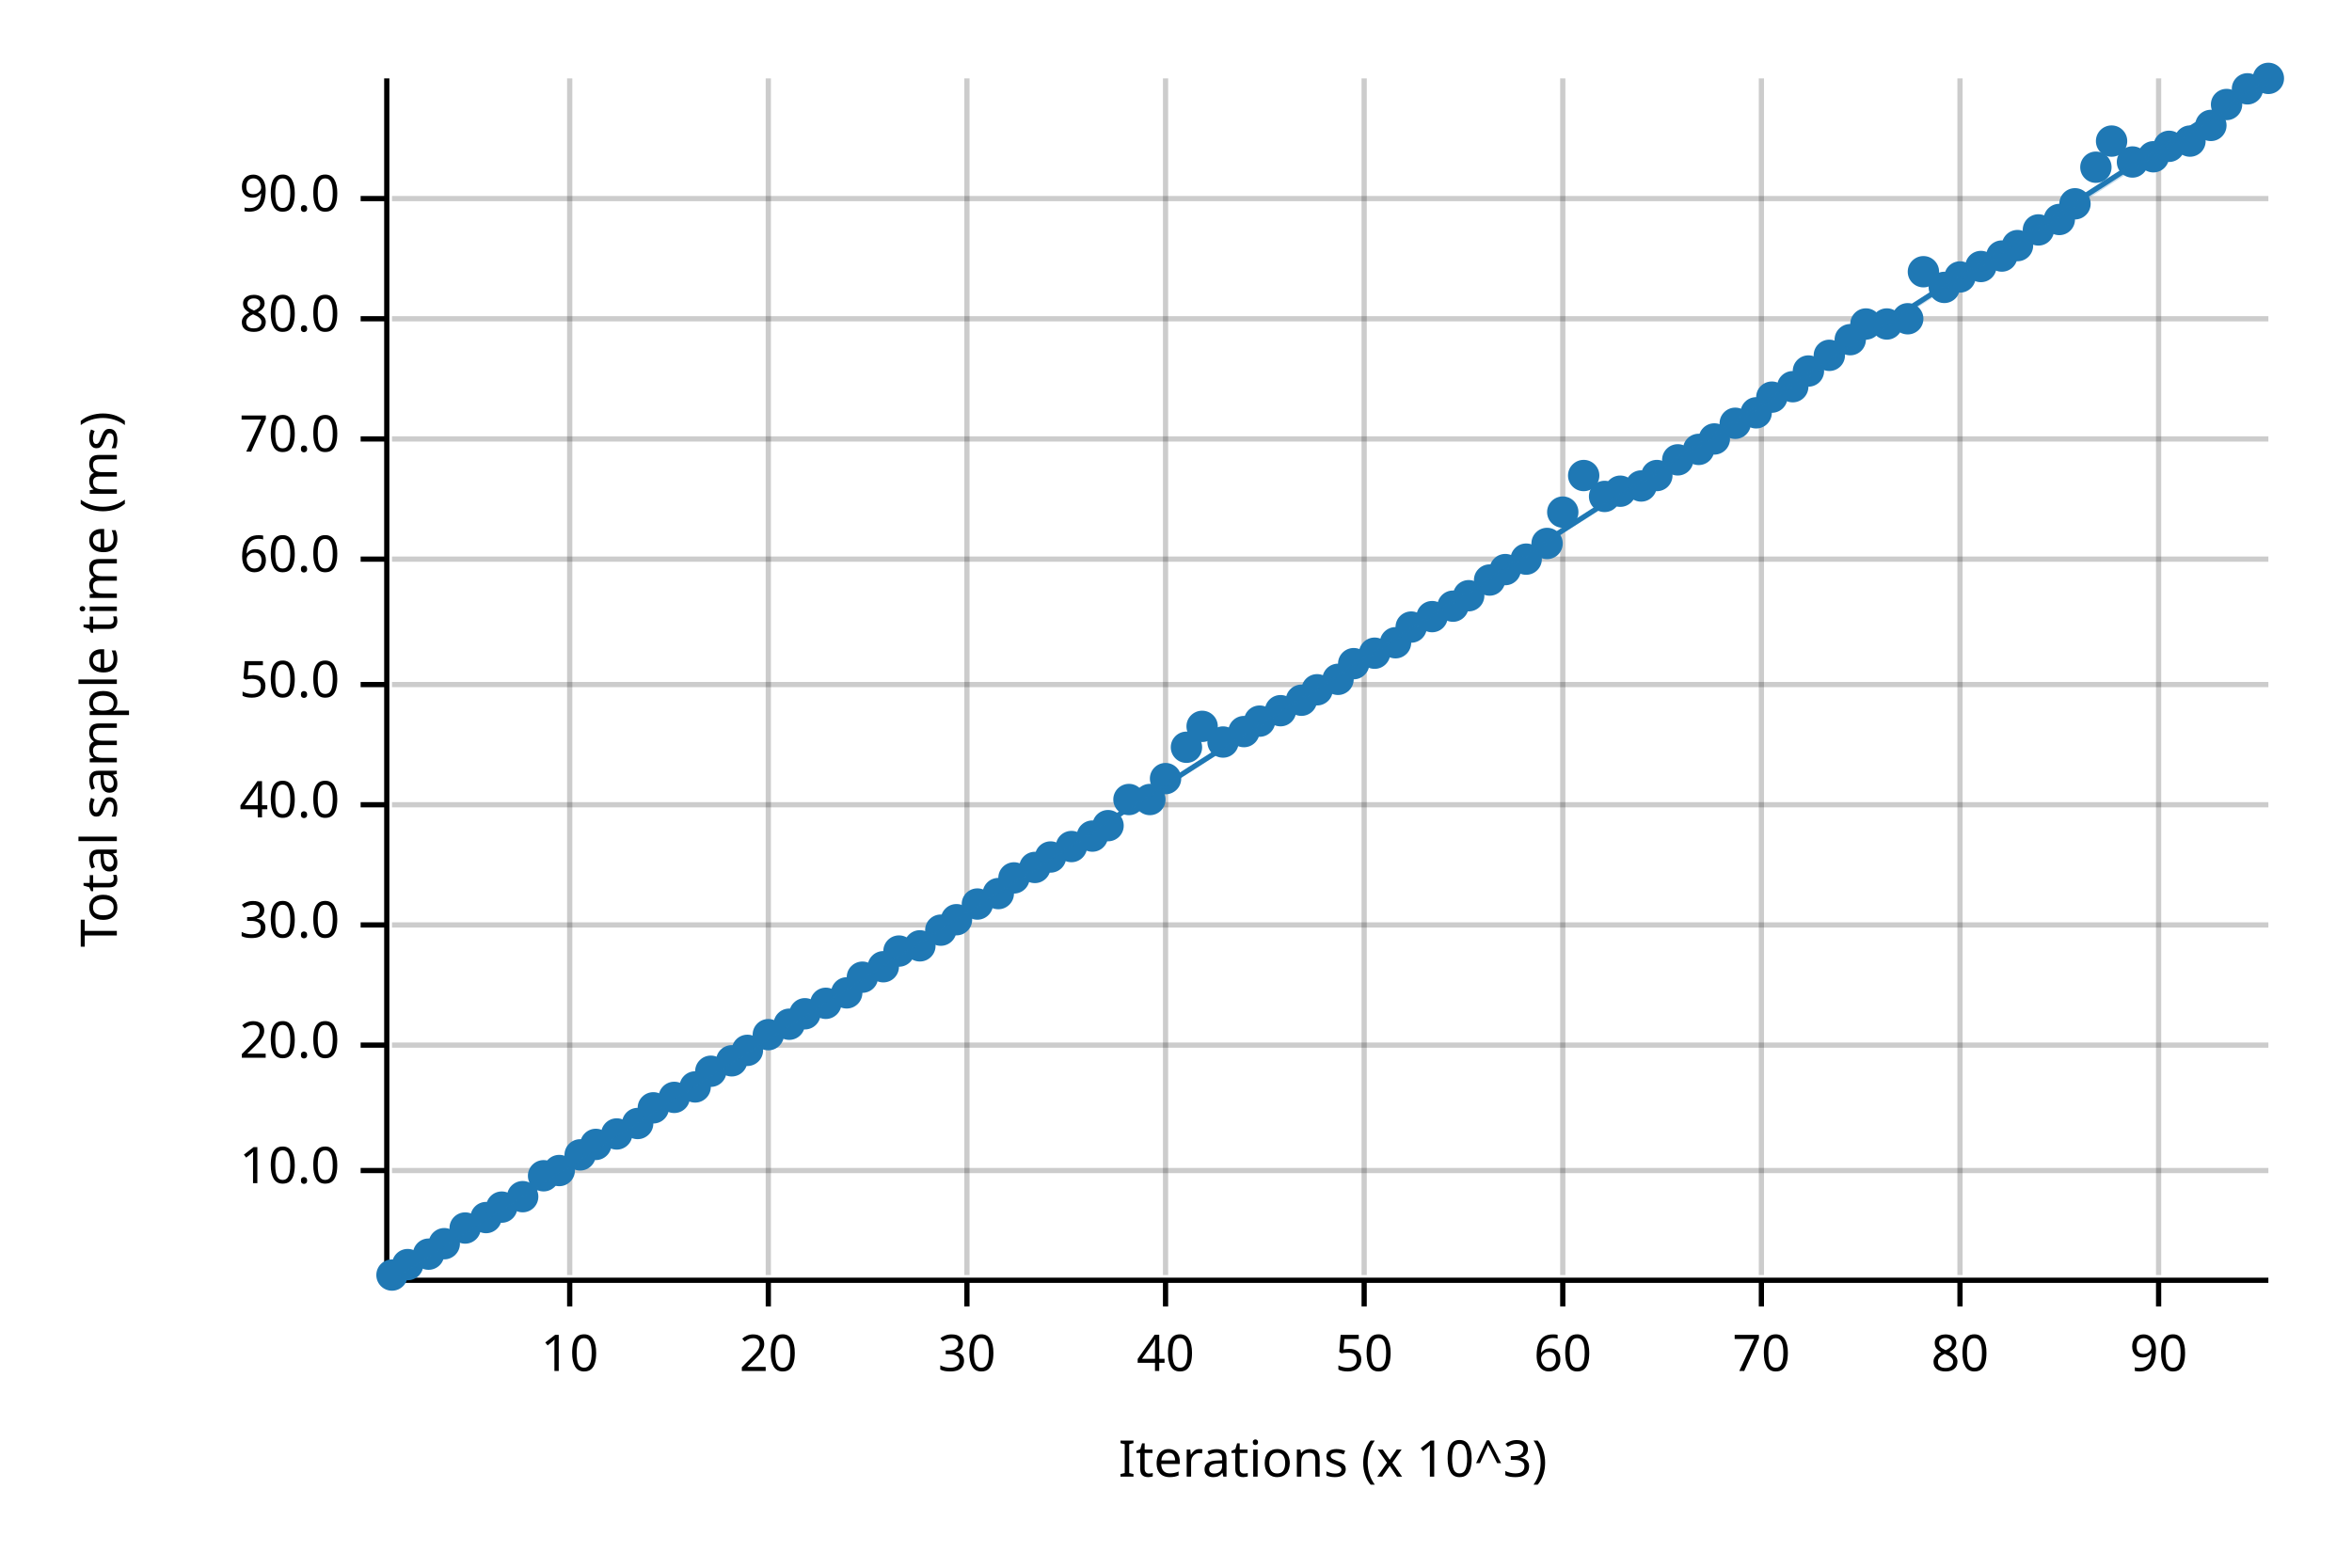
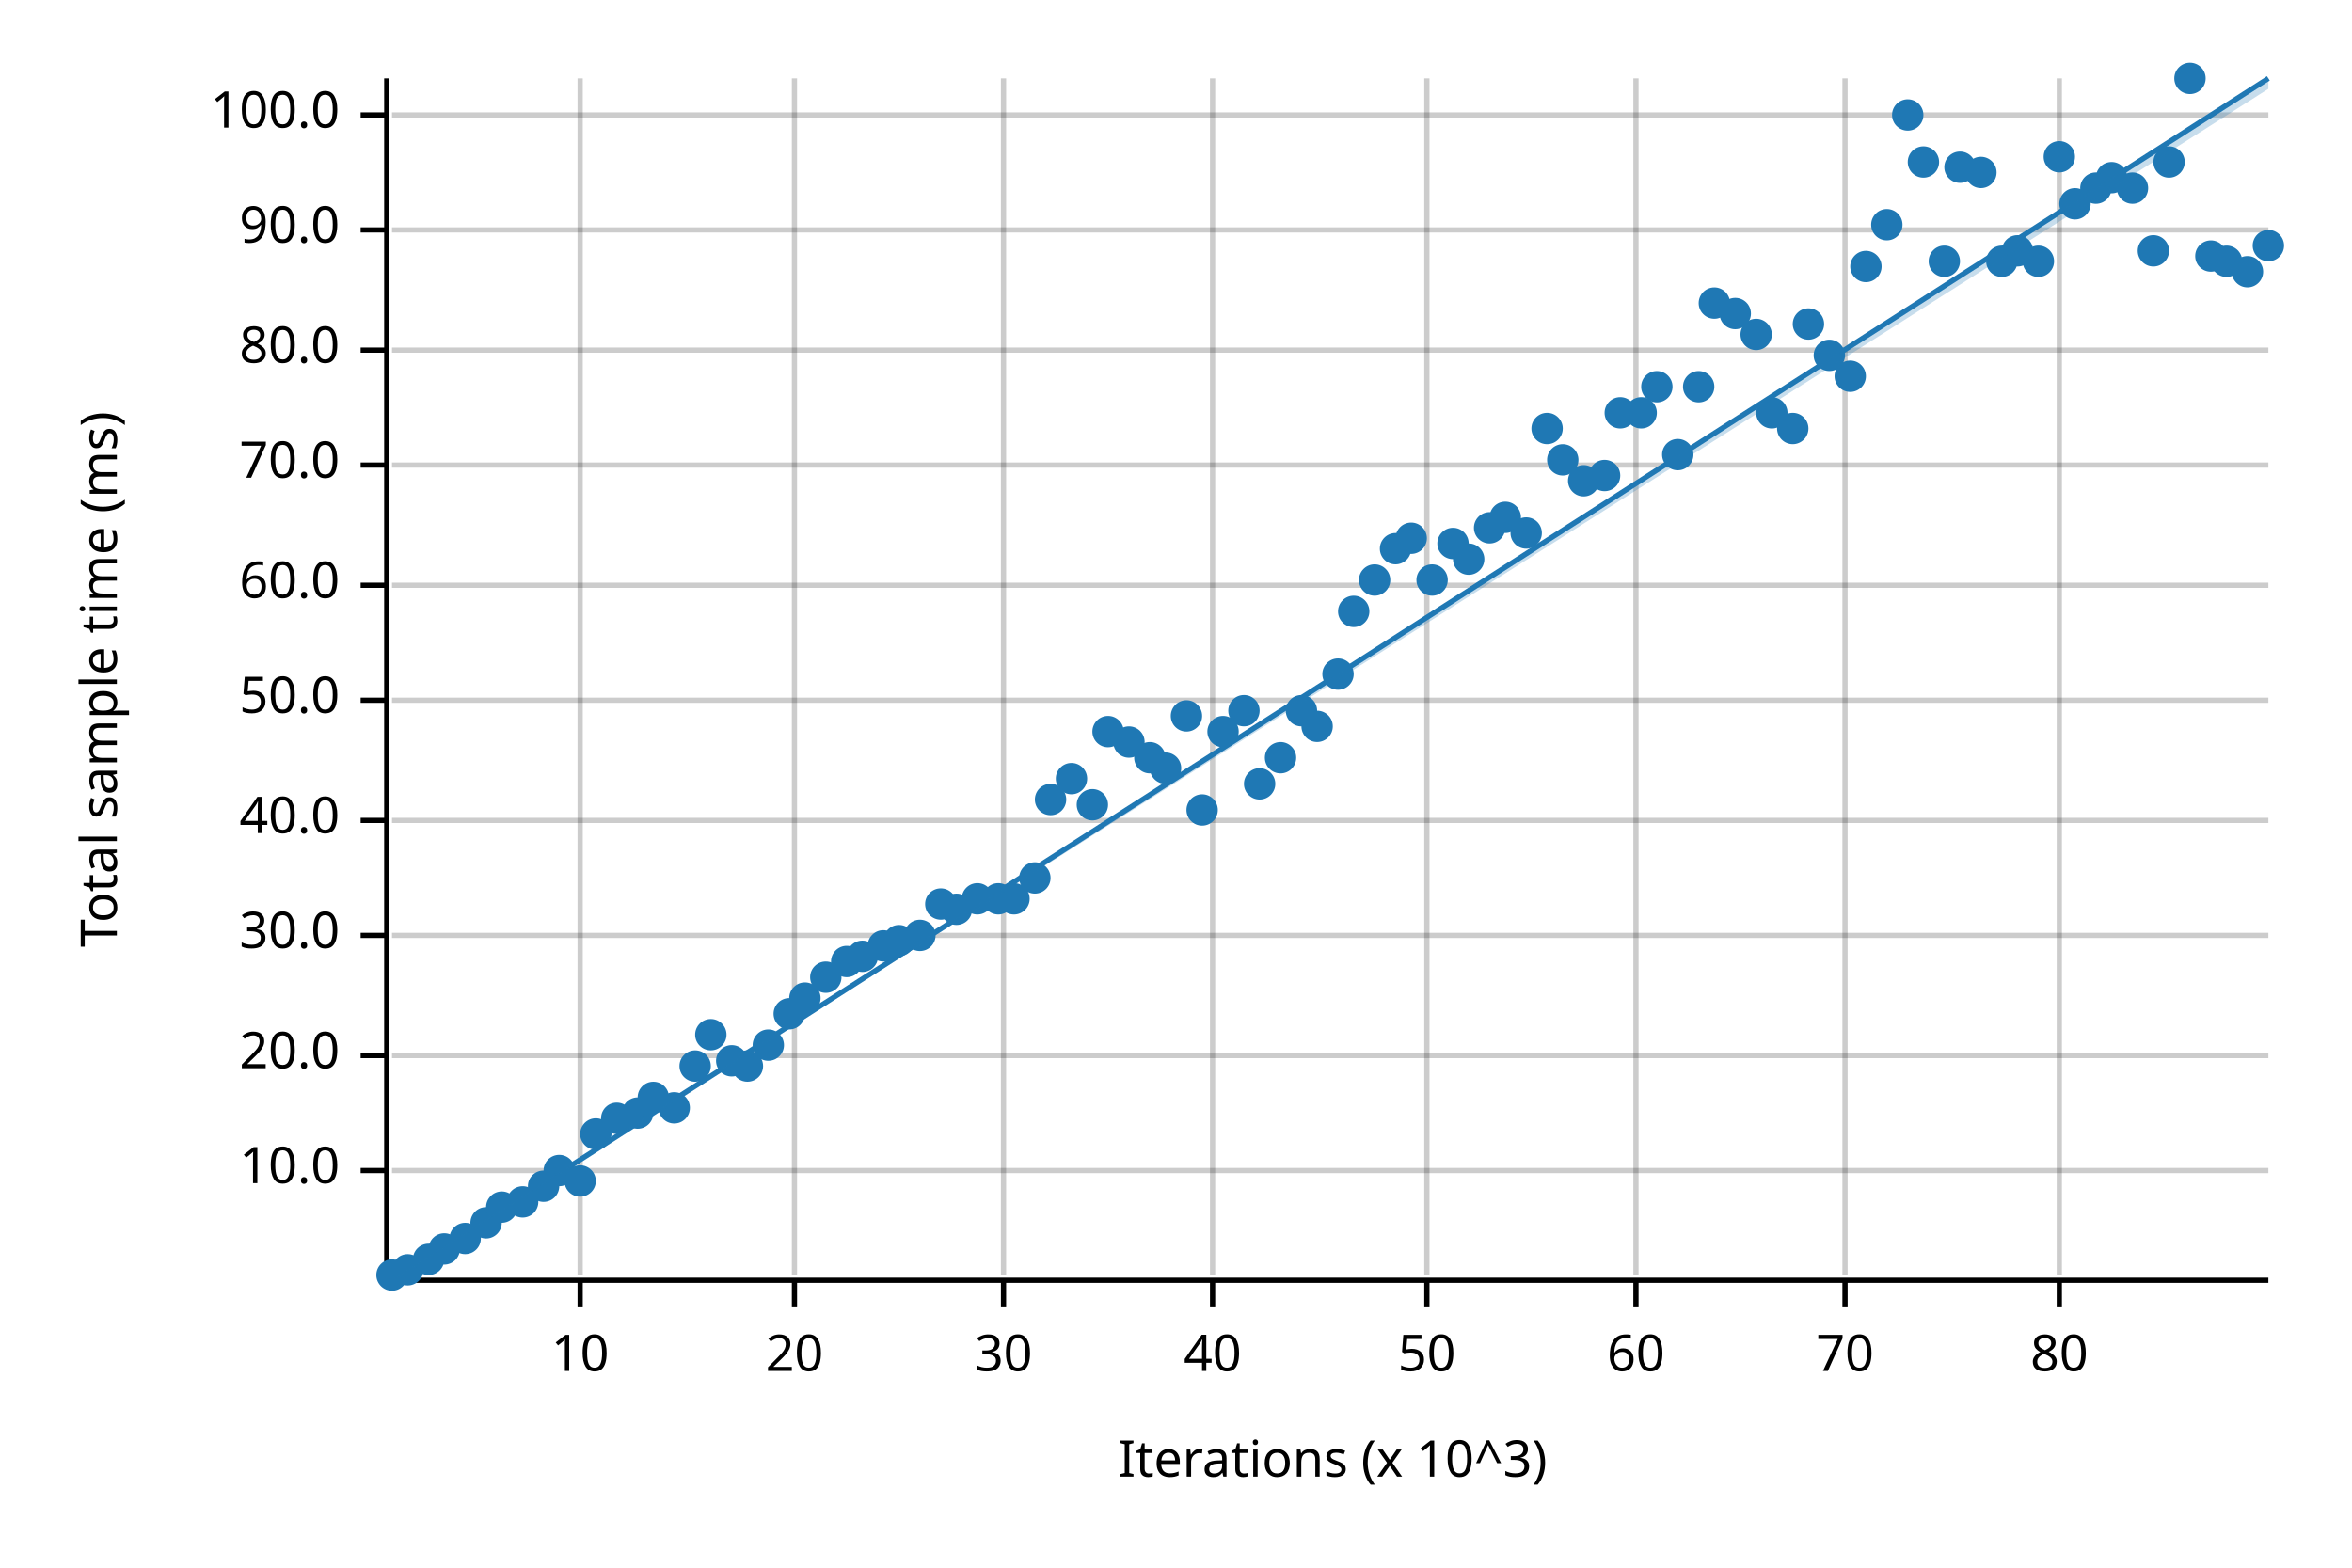
<svg xmlns="http://www.w3.org/2000/svg" width="450" height="300" viewBox="0 0 450 300">
  <text x="15" y="130" dy="0.76em" text-anchor="middle" font-family="sans-serif" font-size="9.677" opacity="1" fill="#000000" transform="rotate(270, 15, 130)">
Total sample time (ms)
</text>
  <text x="255" y="285" dy="-0.5ex" text-anchor="middle" font-family="sans-serif" font-size="9.677" opacity="1" fill="#000000">
Iterations (x 10^3)
</text>
-   <line opacity="0.2" stroke="#000000" stroke-width="1" x1="109" y1="244" x2="109" y2="15" />
-   <line opacity="0.2" stroke="#000000" stroke-width="1" x1="147" y1="244" x2="147" y2="15" />
-   <line opacity="0.2" stroke="#000000" stroke-width="1" x1="185" y1="244" x2="185" y2="15" />
-   <line opacity="0.2" stroke="#000000" stroke-width="1" x1="223" y1="244" x2="223" y2="15" />
-   <line opacity="0.2" stroke="#000000" stroke-width="1" x1="261" y1="244" x2="261" y2="15" />
-   <line opacity="0.2" stroke="#000000" stroke-width="1" x1="299" y1="244" x2="299" y2="15" />
-   <line opacity="0.2" stroke="#000000" stroke-width="1" x1="337" y1="244" x2="337" y2="15" />
-   <line opacity="0.2" stroke="#000000" stroke-width="1" x1="375" y1="244" x2="375" y2="15" />
-   <line opacity="0.2" stroke="#000000" stroke-width="1" x1="413" y1="244" x2="413" y2="15" />
+   <line opacity="0.2" stroke="#000000" stroke-width="1" x1="111" y1="244" x2="111" y2="15" />
+   <line opacity="0.2" stroke="#000000" stroke-width="1" x1="152" y1="244" x2="152" y2="15" />
+   <line opacity="0.2" stroke="#000000" stroke-width="1" x1="192" y1="244" x2="192" y2="15" />
+   <line opacity="0.2" stroke="#000000" stroke-width="1" x1="232" y1="244" x2="232" y2="15" />
+   <line opacity="0.2" stroke="#000000" stroke-width="1" x1="273" y1="244" x2="273" y2="15" />
+   <line opacity="0.2" stroke="#000000" stroke-width="1" x1="313" y1="244" x2="313" y2="15" />
+   <line opacity="0.2" stroke="#000000" stroke-width="1" x1="353" y1="244" x2="353" y2="15" />
+   <line opacity="0.2" stroke="#000000" stroke-width="1" x1="394" y1="244" x2="394" y2="15" />
  <line opacity="0.2" stroke="#000000" stroke-width="1" x1="75" y1="224" x2="434" y2="224" />
-   <line opacity="0.2" stroke="#000000" stroke-width="1" x1="75" y1="200" x2="434" y2="200" />
-   <line opacity="0.2" stroke="#000000" stroke-width="1" x1="75" y1="177" x2="434" y2="177" />
-   <line opacity="0.2" stroke="#000000" stroke-width="1" x1="75" y1="154" x2="434" y2="154" />
-   <line opacity="0.2" stroke="#000000" stroke-width="1" x1="75" y1="131" x2="434" y2="131" />
-   <line opacity="0.2" stroke="#000000" stroke-width="1" x1="75" y1="107" x2="434" y2="107" />
-   <line opacity="0.2" stroke="#000000" stroke-width="1" x1="75" y1="84" x2="434" y2="84" />
-   <line opacity="0.2" stroke="#000000" stroke-width="1" x1="75" y1="61" x2="434" y2="61" />
-   <line opacity="0.2" stroke="#000000" stroke-width="1" x1="75" y1="38" x2="434" y2="38" />
+   <line opacity="0.2" stroke="#000000" stroke-width="1" x1="75" y1="202" x2="434" y2="202" />
+   <line opacity="0.2" stroke="#000000" stroke-width="1" x1="75" y1="179" x2="434" y2="179" />
+   <line opacity="0.2" stroke="#000000" stroke-width="1" x1="75" y1="157" x2="434" y2="157" />
+   <line opacity="0.2" stroke="#000000" stroke-width="1" x1="75" y1="134" x2="434" y2="134" />
+   <line opacity="0.2" stroke="#000000" stroke-width="1" x1="75" y1="112" x2="434" y2="112" />
+   <line opacity="0.2" stroke="#000000" stroke-width="1" x1="75" y1="89" x2="434" y2="89" />
+   <line opacity="0.2" stroke="#000000" stroke-width="1" x1="75" y1="67" x2="434" y2="67" />
+   <line opacity="0.2" stroke="#000000" stroke-width="1" x1="75" y1="44" x2="434" y2="44" />
+   <line opacity="0.2" stroke="#000000" stroke-width="1" x1="75" y1="22" x2="434" y2="22" />
  <polyline fill="none" opacity="1" stroke="#000000" stroke-width="1" points="74,15 74,244 " />
  <text x="65" y="224" dy="0.5ex" text-anchor="end" font-family="sans-serif" font-size="9.677" opacity="1" fill="#000000">
10.0
</text>
  <polyline fill="none" opacity="1" stroke="#000000" stroke-width="1" points="69,224 74,224 " />
-   <text x="65" y="200" dy="0.5ex" text-anchor="end" font-family="sans-serif" font-size="9.677" opacity="1" fill="#000000">
+   <text x="65" y="202" dy="0.5ex" text-anchor="end" font-family="sans-serif" font-size="9.677" opacity="1" fill="#000000">
20.0
</text>
-   <polyline fill="none" opacity="1" stroke="#000000" stroke-width="1" points="69,200 74,200 " />
-   <text x="65" y="177" dy="0.5ex" text-anchor="end" font-family="sans-serif" font-size="9.677" opacity="1" fill="#000000">
+   <polyline fill="none" opacity="1" stroke="#000000" stroke-width="1" points="69,202 74,202 " />
+   <text x="65" y="179" dy="0.5ex" text-anchor="end" font-family="sans-serif" font-size="9.677" opacity="1" fill="#000000">
30.0
</text>
-   <polyline fill="none" opacity="1" stroke="#000000" stroke-width="1" points="69,177 74,177 " />
-   <text x="65" y="154" dy="0.5ex" text-anchor="end" font-family="sans-serif" font-size="9.677" opacity="1" fill="#000000">
+   <polyline fill="none" opacity="1" stroke="#000000" stroke-width="1" points="69,179 74,179 " />
+   <text x="65" y="157" dy="0.5ex" text-anchor="end" font-family="sans-serif" font-size="9.677" opacity="1" fill="#000000">
40.0
</text>
-   <polyline fill="none" opacity="1" stroke="#000000" stroke-width="1" points="69,154 74,154 " />
-   <text x="65" y="131" dy="0.5ex" text-anchor="end" font-family="sans-serif" font-size="9.677" opacity="1" fill="#000000">
+   <polyline fill="none" opacity="1" stroke="#000000" stroke-width="1" points="69,157 74,157 " />
+   <text x="65" y="134" dy="0.5ex" text-anchor="end" font-family="sans-serif" font-size="9.677" opacity="1" fill="#000000">
50.0
</text>
-   <polyline fill="none" opacity="1" stroke="#000000" stroke-width="1" points="69,131 74,131 " />
-   <text x="65" y="107" dy="0.5ex" text-anchor="end" font-family="sans-serif" font-size="9.677" opacity="1" fill="#000000">
+   <polyline fill="none" opacity="1" stroke="#000000" stroke-width="1" points="69,134 74,134 " />
+   <text x="65" y="112" dy="0.5ex" text-anchor="end" font-family="sans-serif" font-size="9.677" opacity="1" fill="#000000">
60.0
</text>
-   <polyline fill="none" opacity="1" stroke="#000000" stroke-width="1" points="69,107 74,107 " />
-   <text x="65" y="84" dy="0.5ex" text-anchor="end" font-family="sans-serif" font-size="9.677" opacity="1" fill="#000000">
+   <polyline fill="none" opacity="1" stroke="#000000" stroke-width="1" points="69,112 74,112 " />
+   <text x="65" y="89" dy="0.5ex" text-anchor="end" font-family="sans-serif" font-size="9.677" opacity="1" fill="#000000">
70.0
</text>
-   <polyline fill="none" opacity="1" stroke="#000000" stroke-width="1" points="69,84 74,84 " />
-   <text x="65" y="61" dy="0.5ex" text-anchor="end" font-family="sans-serif" font-size="9.677" opacity="1" fill="#000000">
+   <polyline fill="none" opacity="1" stroke="#000000" stroke-width="1" points="69,89 74,89 " />
+   <text x="65" y="67" dy="0.5ex" text-anchor="end" font-family="sans-serif" font-size="9.677" opacity="1" fill="#000000">
80.0
</text>
-   <polyline fill="none" opacity="1" stroke="#000000" stroke-width="1" points="69,61 74,61 " />
-   <text x="65" y="38" dy="0.5ex" text-anchor="end" font-family="sans-serif" font-size="9.677" opacity="1" fill="#000000">
+   <polyline fill="none" opacity="1" stroke="#000000" stroke-width="1" points="69,67 74,67 " />
+   <text x="65" y="44" dy="0.5ex" text-anchor="end" font-family="sans-serif" font-size="9.677" opacity="1" fill="#000000">
90.0
</text>
-   <polyline fill="none" opacity="1" stroke="#000000" stroke-width="1" points="69,38 74,38 " />
+   <polyline fill="none" opacity="1" stroke="#000000" stroke-width="1" points="69,44 74,44 " />
+   <text x="65" y="22" dy="0.5ex" text-anchor="end" font-family="sans-serif" font-size="9.677" opacity="1" fill="#000000">
+ 100.0
+ </text>
+   <polyline fill="none" opacity="1" stroke="#000000" stroke-width="1" points="69,22 74,22 " />
  <polyline fill="none" opacity="1" stroke="#000000" stroke-width="1" points="75,245 434,245 " />
-   <text x="109" y="255" dy="0.76em" text-anchor="middle" font-family="sans-serif" font-size="9.677" opacity="1" fill="#000000">
+   <text x="111" y="255" dy="0.76em" text-anchor="middle" font-family="sans-serif" font-size="9.677" opacity="1" fill="#000000">
10
</text>
-   <polyline fill="none" opacity="1" stroke="#000000" stroke-width="1" points="109,245 109,250 " />
-   <text x="147" y="255" dy="0.76em" text-anchor="middle" font-family="sans-serif" font-size="9.677" opacity="1" fill="#000000">
+   <polyline fill="none" opacity="1" stroke="#000000" stroke-width="1" points="111,245 111,250 " />
+   <text x="152" y="255" dy="0.76em" text-anchor="middle" font-family="sans-serif" font-size="9.677" opacity="1" fill="#000000">
20
</text>
-   <polyline fill="none" opacity="1" stroke="#000000" stroke-width="1" points="147,245 147,250 " />
-   <text x="185" y="255" dy="0.76em" text-anchor="middle" font-family="sans-serif" font-size="9.677" opacity="1" fill="#000000">
+   <polyline fill="none" opacity="1" stroke="#000000" stroke-width="1" points="152,245 152,250 " />
+   <text x="192" y="255" dy="0.76em" text-anchor="middle" font-family="sans-serif" font-size="9.677" opacity="1" fill="#000000">
30
</text>
-   <polyline fill="none" opacity="1" stroke="#000000" stroke-width="1" points="185,245 185,250 " />
-   <text x="223" y="255" dy="0.76em" text-anchor="middle" font-family="sans-serif" font-size="9.677" opacity="1" fill="#000000">
+   <polyline fill="none" opacity="1" stroke="#000000" stroke-width="1" points="192,245 192,250 " />
+   <text x="232" y="255" dy="0.76em" text-anchor="middle" font-family="sans-serif" font-size="9.677" opacity="1" fill="#000000">
40
</text>
-   <polyline fill="none" opacity="1" stroke="#000000" stroke-width="1" points="223,245 223,250 " />
-   <text x="261" y="255" dy="0.76em" text-anchor="middle" font-family="sans-serif" font-size="9.677" opacity="1" fill="#000000">
+   <polyline fill="none" opacity="1" stroke="#000000" stroke-width="1" points="232,245 232,250 " />
+   <text x="273" y="255" dy="0.76em" text-anchor="middle" font-family="sans-serif" font-size="9.677" opacity="1" fill="#000000">
50
</text>
-   <polyline fill="none" opacity="1" stroke="#000000" stroke-width="1" points="261,245 261,250 " />
-   <text x="299" y="255" dy="0.76em" text-anchor="middle" font-family="sans-serif" font-size="9.677" opacity="1" fill="#000000">
+   <polyline fill="none" opacity="1" stroke="#000000" stroke-width="1" points="273,245 273,250 " />
+   <text x="313" y="255" dy="0.76em" text-anchor="middle" font-family="sans-serif" font-size="9.677" opacity="1" fill="#000000">
60
</text>
-   <polyline fill="none" opacity="1" stroke="#000000" stroke-width="1" points="299,245 299,250 " />
-   <text x="337" y="255" dy="0.76em" text-anchor="middle" font-family="sans-serif" font-size="9.677" opacity="1" fill="#000000">
+   <polyline fill="none" opacity="1" stroke="#000000" stroke-width="1" points="313,245 313,250 " />
+   <text x="353" y="255" dy="0.76em" text-anchor="middle" font-family="sans-serif" font-size="9.677" opacity="1" fill="#000000">
70
</text>
-   <polyline fill="none" opacity="1" stroke="#000000" stroke-width="1" points="337,245 337,250 " />
-   <text x="375" y="255" dy="0.76em" text-anchor="middle" font-family="sans-serif" font-size="9.677" opacity="1" fill="#000000">
+   <polyline fill="none" opacity="1" stroke="#000000" stroke-width="1" points="353,245 353,250 " />
+   <text x="394" y="255" dy="0.76em" text-anchor="middle" font-family="sans-serif" font-size="9.677" opacity="1" fill="#000000">
80
</text>
-   <polyline fill="none" opacity="1" stroke="#000000" stroke-width="1" points="375,245 375,250 " />
-   <text x="413" y="255" dy="0.76em" text-anchor="middle" font-family="sans-serif" font-size="9.677" opacity="1" fill="#000000">
- 90
- </text>
-   <polyline fill="none" opacity="1" stroke="#000000" stroke-width="1" points="413,245 413,250 " />
+   <polyline fill="none" opacity="1" stroke="#000000" stroke-width="1" points="394,245 394,250 " />
  <circle cx="75" cy="244" r="3" opacity="1" fill="#1F78B4" stroke="none" stroke-width="1" />
-   <circle cx="78" cy="242" r="3" opacity="1" fill="#1F78B4" stroke="none" stroke-width="1" />
-   <circle cx="82" cy="240" r="3" opacity="1" fill="#1F78B4" stroke="none" stroke-width="1" />
-   <circle cx="85" cy="238" r="3" opacity="1" fill="#1F78B4" stroke="none" stroke-width="1" />
-   <circle cx="89" cy="235" r="3" opacity="1" fill="#1F78B4" stroke="none" stroke-width="1" />
-   <circle cx="93" cy="233" r="3" opacity="1" fill="#1F78B4" stroke="none" stroke-width="1" />
+   <circle cx="78" cy="243" r="3" opacity="1" fill="#1F78B4" stroke="none" stroke-width="1" />
+   <circle cx="82" cy="241" r="3" opacity="1" fill="#1F78B4" stroke="none" stroke-width="1" />
+   <circle cx="85" cy="239" r="3" opacity="1" fill="#1F78B4" stroke="none" stroke-width="1" />
+   <circle cx="89" cy="237" r="3" opacity="1" fill="#1F78B4" stroke="none" stroke-width="1" />
+   <circle cx="93" cy="234" r="3" opacity="1" fill="#1F78B4" stroke="none" stroke-width="1" />
  <circle cx="96" cy="231" r="3" opacity="1" fill="#1F78B4" stroke="none" stroke-width="1" />
-   <circle cx="100" cy="229" r="3" opacity="1" fill="#1F78B4" stroke="none" stroke-width="1" />
-   <circle cx="104" cy="225" r="3" opacity="1" fill="#1F78B4" stroke="none" stroke-width="1" />
+   <circle cx="100" cy="230" r="3" opacity="1" fill="#1F78B4" stroke="none" stroke-width="1" />
+   <circle cx="104" cy="227" r="3" opacity="1" fill="#1F78B4" stroke="none" stroke-width="1" />
  <circle cx="107" cy="224" r="3" opacity="1" fill="#1F78B4" stroke="none" stroke-width="1" />
-   <circle cx="111" cy="221" r="3" opacity="1" fill="#1F78B4" stroke="none" stroke-width="1" />
-   <circle cx="114" cy="219" r="3" opacity="1" fill="#1F78B4" stroke="none" stroke-width="1" />
-   <circle cx="118" cy="217" r="3" opacity="1" fill="#1F78B4" stroke="none" stroke-width="1" />
-   <circle cx="122" cy="215" r="3" opacity="1" fill="#1F78B4" stroke="none" stroke-width="1" />
-   <circle cx="125" cy="212" r="3" opacity="1" fill="#1F78B4" stroke="none" stroke-width="1" />
-   <circle cx="129" cy="210" r="3" opacity="1" fill="#1F78B4" stroke="none" stroke-width="1" />
-   <circle cx="133" cy="208" r="3" opacity="1" fill="#1F78B4" stroke="none" stroke-width="1" />
-   <circle cx="136" cy="205" r="3" opacity="1" fill="#1F78B4" stroke="none" stroke-width="1" />
+   <circle cx="111" cy="226" r="3" opacity="1" fill="#1F78B4" stroke="none" stroke-width="1" />
+   <circle cx="114" cy="217" r="3" opacity="1" fill="#1F78B4" stroke="none" stroke-width="1" />
+   <circle cx="118" cy="214" r="3" opacity="1" fill="#1F78B4" stroke="none" stroke-width="1" />
+   <circle cx="122" cy="213" r="3" opacity="1" fill="#1F78B4" stroke="none" stroke-width="1" />
+   <circle cx="125" cy="210" r="3" opacity="1" fill="#1F78B4" stroke="none" stroke-width="1" />
+   <circle cx="129" cy="212" r="3" opacity="1" fill="#1F78B4" stroke="none" stroke-width="1" />
+   <circle cx="133" cy="204" r="3" opacity="1" fill="#1F78B4" stroke="none" stroke-width="1" />
+   <circle cx="136" cy="198" r="3" opacity="1" fill="#1F78B4" stroke="none" stroke-width="1" />
  <circle cx="140" cy="203" r="3" opacity="1" fill="#1F78B4" stroke="none" stroke-width="1" />
-   <circle cx="143" cy="201" r="3" opacity="1" fill="#1F78B4" stroke="none" stroke-width="1" />
-   <circle cx="147" cy="198" r="3" opacity="1" fill="#1F78B4" stroke="none" stroke-width="1" />
-   <circle cx="151" cy="196" r="3" opacity="1" fill="#1F78B4" stroke="none" stroke-width="1" />
-   <circle cx="154" cy="194" r="3" opacity="1" fill="#1F78B4" stroke="none" stroke-width="1" />
-   <circle cx="158" cy="192" r="3" opacity="1" fill="#1F78B4" stroke="none" stroke-width="1" />
-   <circle cx="162" cy="190" r="3" opacity="1" fill="#1F78B4" stroke="none" stroke-width="1" />
-   <circle cx="165" cy="187" r="3" opacity="1" fill="#1F78B4" stroke="none" stroke-width="1" />
-   <circle cx="169" cy="185" r="3" opacity="1" fill="#1F78B4" stroke="none" stroke-width="1" />
-   <circle cx="172" cy="182" r="3" opacity="1" fill="#1F78B4" stroke="none" stroke-width="1" />
-   <circle cx="176" cy="181" r="3" opacity="1" fill="#1F78B4" stroke="none" stroke-width="1" />
-   <circle cx="180" cy="178" r="3" opacity="1" fill="#1F78B4" stroke="none" stroke-width="1" />
-   <circle cx="183" cy="176" r="3" opacity="1" fill="#1F78B4" stroke="none" stroke-width="1" />
-   <circle cx="187" cy="173" r="3" opacity="1" fill="#1F78B4" stroke="none" stroke-width="1" />
-   <circle cx="191" cy="171" r="3" opacity="1" fill="#1F78B4" stroke="none" stroke-width="1" />
-   <circle cx="194" cy="168" r="3" opacity="1" fill="#1F78B4" stroke="none" stroke-width="1" />
-   <circle cx="198" cy="166" r="3" opacity="1" fill="#1F78B4" stroke="none" stroke-width="1" />
-   <circle cx="201" cy="164" r="3" opacity="1" fill="#1F78B4" stroke="none" stroke-width="1" />
-   <circle cx="205" cy="162" r="3" opacity="1" fill="#1F78B4" stroke="none" stroke-width="1" />
-   <circle cx="209" cy="160" r="3" opacity="1" fill="#1F78B4" stroke="none" stroke-width="1" />
-   <circle cx="212" cy="158" r="3" opacity="1" fill="#1F78B4" stroke="none" stroke-width="1" />
-   <circle cx="216" cy="153" r="3" opacity="1" fill="#1F78B4" stroke="none" stroke-width="1" />
-   <circle cx="220" cy="153" r="3" opacity="1" fill="#1F78B4" stroke="none" stroke-width="1" />
-   <circle cx="223" cy="149" r="3" opacity="1" fill="#1F78B4" stroke="none" stroke-width="1" />
-   <circle cx="227" cy="143" r="3" opacity="1" fill="#1F78B4" stroke="none" stroke-width="1" />
-   <circle cx="230" cy="139" r="3" opacity="1" fill="#1F78B4" stroke="none" stroke-width="1" />
-   <circle cx="234" cy="142" r="3" opacity="1" fill="#1F78B4" stroke="none" stroke-width="1" />
-   <circle cx="238" cy="140" r="3" opacity="1" fill="#1F78B4" stroke="none" stroke-width="1" />
-   <circle cx="241" cy="138" r="3" opacity="1" fill="#1F78B4" stroke="none" stroke-width="1" />
-   <circle cx="245" cy="136" r="3" opacity="1" fill="#1F78B4" stroke="none" stroke-width="1" />
-   <circle cx="249" cy="134" r="3" opacity="1" fill="#1F78B4" stroke="none" stroke-width="1" />
-   <circle cx="252" cy="132" r="3" opacity="1" fill="#1F78B4" stroke="none" stroke-width="1" />
-   <circle cx="256" cy="130" r="3" opacity="1" fill="#1F78B4" stroke="none" stroke-width="1" />
-   <circle cx="259" cy="127" r="3" opacity="1" fill="#1F78B4" stroke="none" stroke-width="1" />
-   <circle cx="263" cy="125" r="3" opacity="1" fill="#1F78B4" stroke="none" stroke-width="1" />
-   <circle cx="267" cy="123" r="3" opacity="1" fill="#1F78B4" stroke="none" stroke-width="1" />
-   <circle cx="270" cy="120" r="3" opacity="1" fill="#1F78B4" stroke="none" stroke-width="1" />
-   <circle cx="274" cy="118" r="3" opacity="1" fill="#1F78B4" stroke="none" stroke-width="1" />
-   <circle cx="278" cy="116" r="3" opacity="1" fill="#1F78B4" stroke="none" stroke-width="1" />
-   <circle cx="281" cy="114" r="3" opacity="1" fill="#1F78B4" stroke="none" stroke-width="1" />
-   <circle cx="285" cy="111" r="3" opacity="1" fill="#1F78B4" stroke="none" stroke-width="1" />
-   <circle cx="288" cy="109" r="3" opacity="1" fill="#1F78B4" stroke="none" stroke-width="1" />
-   <circle cx="292" cy="107" r="3" opacity="1" fill="#1F78B4" stroke="none" stroke-width="1" />
-   <circle cx="296" cy="104" r="3" opacity="1" fill="#1F78B4" stroke="none" stroke-width="1" />
-   <circle cx="299" cy="98" r="3" opacity="1" fill="#1F78B4" stroke="none" stroke-width="1" />
-   <circle cx="303" cy="91" r="3" opacity="1" fill="#1F78B4" stroke="none" stroke-width="1" />
-   <circle cx="307" cy="95" r="3" opacity="1" fill="#1F78B4" stroke="none" stroke-width="1" />
-   <circle cx="310" cy="94" r="3" opacity="1" fill="#1F78B4" stroke="none" stroke-width="1" />
-   <circle cx="314" cy="93" r="3" opacity="1" fill="#1F78B4" stroke="none" stroke-width="1" />
-   <circle cx="317" cy="91" r="3" opacity="1" fill="#1F78B4" stroke="none" stroke-width="1" />
-   <circle cx="321" cy="88" r="3" opacity="1" fill="#1F78B4" stroke="none" stroke-width="1" />
-   <circle cx="325" cy="86" r="3" opacity="1" fill="#1F78B4" stroke="none" stroke-width="1" />
-   <circle cx="328" cy="84" r="3" opacity="1" fill="#1F78B4" stroke="none" stroke-width="1" />
-   <circle cx="332" cy="81" r="3" opacity="1" fill="#1F78B4" stroke="none" stroke-width="1" />
-   <circle cx="336" cy="79" r="3" opacity="1" fill="#1F78B4" stroke="none" stroke-width="1" />
-   <circle cx="339" cy="76" r="3" opacity="1" fill="#1F78B4" stroke="none" stroke-width="1" />
-   <circle cx="343" cy="74" r="3" opacity="1" fill="#1F78B4" stroke="none" stroke-width="1" />
-   <circle cx="346" cy="71" r="3" opacity="1" fill="#1F78B4" stroke="none" stroke-width="1" />
+   <circle cx="143" cy="204" r="3" opacity="1" fill="#1F78B4" stroke="none" stroke-width="1" />
+   <circle cx="147" cy="200" r="3" opacity="1" fill="#1F78B4" stroke="none" stroke-width="1" />
+   <circle cx="151" cy="194" r="3" opacity="1" fill="#1F78B4" stroke="none" stroke-width="1" />
+   <circle cx="154" cy="191" r="3" opacity="1" fill="#1F78B4" stroke="none" stroke-width="1" />
+   <circle cx="158" cy="187" r="3" opacity="1" fill="#1F78B4" stroke="none" stroke-width="1" />
+   <circle cx="162" cy="184" r="3" opacity="1" fill="#1F78B4" stroke="none" stroke-width="1" />
+   <circle cx="165" cy="183" r="3" opacity="1" fill="#1F78B4" stroke="none" stroke-width="1" />
+   <circle cx="169" cy="181" r="3" opacity="1" fill="#1F78B4" stroke="none" stroke-width="1" />
+   <circle cx="172" cy="180" r="3" opacity="1" fill="#1F78B4" stroke="none" stroke-width="1" />
+   <circle cx="176" cy="179" r="3" opacity="1" fill="#1F78B4" stroke="none" stroke-width="1" />
+   <circle cx="180" cy="173" r="3" opacity="1" fill="#1F78B4" stroke="none" stroke-width="1" />
+   <circle cx="183" cy="174" r="3" opacity="1" fill="#1F78B4" stroke="none" stroke-width="1" />
+   <circle cx="187" cy="172" r="3" opacity="1" fill="#1F78B4" stroke="none" stroke-width="1" />
+   <circle cx="191" cy="172" r="3" opacity="1" fill="#1F78B4" stroke="none" stroke-width="1" />
+   <circle cx="194" cy="172" r="3" opacity="1" fill="#1F78B4" stroke="none" stroke-width="1" />
+   <circle cx="198" cy="168" r="3" opacity="1" fill="#1F78B4" stroke="none" stroke-width="1" />
+   <circle cx="201" cy="153" r="3" opacity="1" fill="#1F78B4" stroke="none" stroke-width="1" />
+   <circle cx="205" cy="149" r="3" opacity="1" fill="#1F78B4" stroke="none" stroke-width="1" />
+   <circle cx="209" cy="154" r="3" opacity="1" fill="#1F78B4" stroke="none" stroke-width="1" />
+   <circle cx="212" cy="140" r="3" opacity="1" fill="#1F78B4" stroke="none" stroke-width="1" />
+   <circle cx="216" cy="142" r="3" opacity="1" fill="#1F78B4" stroke="none" stroke-width="1" />
+   <circle cx="220" cy="145" r="3" opacity="1" fill="#1F78B4" stroke="none" stroke-width="1" />
+   <circle cx="223" cy="147" r="3" opacity="1" fill="#1F78B4" stroke="none" stroke-width="1" />
+   <circle cx="227" cy="137" r="3" opacity="1" fill="#1F78B4" stroke="none" stroke-width="1" />
+   <circle cx="230" cy="155" r="3" opacity="1" fill="#1F78B4" stroke="none" stroke-width="1" />
+   <circle cx="234" cy="140" r="3" opacity="1" fill="#1F78B4" stroke="none" stroke-width="1" />
+   <circle cx="238" cy="136" r="3" opacity="1" fill="#1F78B4" stroke="none" stroke-width="1" />
+   <circle cx="241" cy="150" r="3" opacity="1" fill="#1F78B4" stroke="none" stroke-width="1" />
+   <circle cx="245" cy="145" r="3" opacity="1" fill="#1F78B4" stroke="none" stroke-width="1" />
+   <circle cx="249" cy="136" r="3" opacity="1" fill="#1F78B4" stroke="none" stroke-width="1" />
+   <circle cx="252" cy="139" r="3" opacity="1" fill="#1F78B4" stroke="none" stroke-width="1" />
+   <circle cx="256" cy="129" r="3" opacity="1" fill="#1F78B4" stroke="none" stroke-width="1" />
+   <circle cx="259" cy="117" r="3" opacity="1" fill="#1F78B4" stroke="none" stroke-width="1" />
+   <circle cx="263" cy="111" r="3" opacity="1" fill="#1F78B4" stroke="none" stroke-width="1" />
+   <circle cx="267" cy="105" r="3" opacity="1" fill="#1F78B4" stroke="none" stroke-width="1" />
+   <circle cx="270" cy="103" r="3" opacity="1" fill="#1F78B4" stroke="none" stroke-width="1" />
+   <circle cx="274" cy="111" r="3" opacity="1" fill="#1F78B4" stroke="none" stroke-width="1" />
+   <circle cx="278" cy="104" r="3" opacity="1" fill="#1F78B4" stroke="none" stroke-width="1" />
+   <circle cx="281" cy="107" r="3" opacity="1" fill="#1F78B4" stroke="none" stroke-width="1" />
+   <circle cx="285" cy="101" r="3" opacity="1" fill="#1F78B4" stroke="none" stroke-width="1" />
+   <circle cx="288" cy="99" r="3" opacity="1" fill="#1F78B4" stroke="none" stroke-width="1" />
+   <circle cx="292" cy="102" r="3" opacity="1" fill="#1F78B4" stroke="none" stroke-width="1" />
+   <circle cx="296" cy="82" r="3" opacity="1" fill="#1F78B4" stroke="none" stroke-width="1" />
+   <circle cx="299" cy="88" r="3" opacity="1" fill="#1F78B4" stroke="none" stroke-width="1" />
+   <circle cx="303" cy="92" r="3" opacity="1" fill="#1F78B4" stroke="none" stroke-width="1" />
+   <circle cx="307" cy="91" r="3" opacity="1" fill="#1F78B4" stroke="none" stroke-width="1" />
+   <circle cx="310" cy="79" r="3" opacity="1" fill="#1F78B4" stroke="none" stroke-width="1" />
+   <circle cx="314" cy="79" r="3" opacity="1" fill="#1F78B4" stroke="none" stroke-width="1" />
+   <circle cx="317" cy="74" r="3" opacity="1" fill="#1F78B4" stroke="none" stroke-width="1" />
+   <circle cx="321" cy="87" r="3" opacity="1" fill="#1F78B4" stroke="none" stroke-width="1" />
+   <circle cx="325" cy="74" r="3" opacity="1" fill="#1F78B4" stroke="none" stroke-width="1" />
+   <circle cx="328" cy="58" r="3" opacity="1" fill="#1F78B4" stroke="none" stroke-width="1" />
+   <circle cx="332" cy="60" r="3" opacity="1" fill="#1F78B4" stroke="none" stroke-width="1" />
+   <circle cx="336" cy="64" r="3" opacity="1" fill="#1F78B4" stroke="none" stroke-width="1" />
+   <circle cx="339" cy="79" r="3" opacity="1" fill="#1F78B4" stroke="none" stroke-width="1" />
+   <circle cx="343" cy="82" r="3" opacity="1" fill="#1F78B4" stroke="none" stroke-width="1" />
+   <circle cx="346" cy="62" r="3" opacity="1" fill="#1F78B4" stroke="none" stroke-width="1" />
  <circle cx="350" cy="68" r="3" opacity="1" fill="#1F78B4" stroke="none" stroke-width="1" />
-   <circle cx="354" cy="65" r="3" opacity="1" fill="#1F78B4" stroke="none" stroke-width="1" />
-   <circle cx="357" cy="62" r="3" opacity="1" fill="#1F78B4" stroke="none" stroke-width="1" />
-   <circle cx="361" cy="62" r="3" opacity="1" fill="#1F78B4" stroke="none" stroke-width="1" />
-   <circle cx="365" cy="61" r="3" opacity="1" fill="#1F78B4" stroke="none" stroke-width="1" />
-   <circle cx="368" cy="52" r="3" opacity="1" fill="#1F78B4" stroke="none" stroke-width="1" />
-   <circle cx="372" cy="55" r="3" opacity="1" fill="#1F78B4" stroke="none" stroke-width="1" />
-   <circle cx="375" cy="53" r="3" opacity="1" fill="#1F78B4" stroke="none" stroke-width="1" />
-   <circle cx="379" cy="51" r="3" opacity="1" fill="#1F78B4" stroke="none" stroke-width="1" />
-   <circle cx="383" cy="49" r="3" opacity="1" fill="#1F78B4" stroke="none" stroke-width="1" />
-   <circle cx="386" cy="47" r="3" opacity="1" fill="#1F78B4" stroke="none" stroke-width="1" />
-   <circle cx="390" cy="44" r="3" opacity="1" fill="#1F78B4" stroke="none" stroke-width="1" />
-   <circle cx="394" cy="42" r="3" opacity="1" fill="#1F78B4" stroke="none" stroke-width="1" />
+   <circle cx="354" cy="72" r="3" opacity="1" fill="#1F78B4" stroke="none" stroke-width="1" />
+   <circle cx="357" cy="51" r="3" opacity="1" fill="#1F78B4" stroke="none" stroke-width="1" />
+   <circle cx="361" cy="43" r="3" opacity="1" fill="#1F78B4" stroke="none" stroke-width="1" />
+   <circle cx="365" cy="22" r="3" opacity="1" fill="#1F78B4" stroke="none" stroke-width="1" />
+   <circle cx="368" cy="31" r="3" opacity="1" fill="#1F78B4" stroke="none" stroke-width="1" />
+   <circle cx="372" cy="50" r="3" opacity="1" fill="#1F78B4" stroke="none" stroke-width="1" />
+   <circle cx="375" cy="32" r="3" opacity="1" fill="#1F78B4" stroke="none" stroke-width="1" />
+   <circle cx="379" cy="33" r="3" opacity="1" fill="#1F78B4" stroke="none" stroke-width="1" />
+   <circle cx="383" cy="50" r="3" opacity="1" fill="#1F78B4" stroke="none" stroke-width="1" />
+   <circle cx="386" cy="48" r="3" opacity="1" fill="#1F78B4" stroke="none" stroke-width="1" />
+   <circle cx="390" cy="50" r="3" opacity="1" fill="#1F78B4" stroke="none" stroke-width="1" />
+   <circle cx="394" cy="30" r="3" opacity="1" fill="#1F78B4" stroke="none" stroke-width="1" />
  <circle cx="397" cy="39" r="3" opacity="1" fill="#1F78B4" stroke="none" stroke-width="1" />
-   <circle cx="401" cy="32" r="3" opacity="1" fill="#1F78B4" stroke="none" stroke-width="1" />
-   <circle cx="404" cy="27" r="3" opacity="1" fill="#1F78B4" stroke="none" stroke-width="1" />
-   <circle cx="408" cy="31" r="3" opacity="1" fill="#1F78B4" stroke="none" stroke-width="1" />
-   <circle cx="412" cy="30" r="3" opacity="1" fill="#1F78B4" stroke="none" stroke-width="1" />
-   <circle cx="415" cy="28" r="3" opacity="1" fill="#1F78B4" stroke="none" stroke-width="1" />
-   <circle cx="419" cy="27" r="3" opacity="1" fill="#1F78B4" stroke="none" stroke-width="1" />
-   <circle cx="423" cy="24" r="3" opacity="1" fill="#1F78B4" stroke="none" stroke-width="1" />
-   <circle cx="426" cy="20" r="3" opacity="1" fill="#1F78B4" stroke="none" stroke-width="1" />
-   <circle cx="430" cy="17" r="3" opacity="1" fill="#1F78B4" stroke="none" stroke-width="1" />
-   <circle cx="434" cy="15" r="3" opacity="1" fill="#1F78B4" stroke="none" stroke-width="1" />
+   <circle cx="401" cy="36" r="3" opacity="1" fill="#1F78B4" stroke="none" stroke-width="1" />
+   <circle cx="404" cy="34" r="3" opacity="1" fill="#1F78B4" stroke="none" stroke-width="1" />
+   <circle cx="408" cy="36" r="3" opacity="1" fill="#1F78B4" stroke="none" stroke-width="1" />
+   <circle cx="412" cy="48" r="3" opacity="1" fill="#1F78B4" stroke="none" stroke-width="1" />
+   <circle cx="415" cy="31" r="3" opacity="1" fill="#1F78B4" stroke="none" stroke-width="1" />
+   <circle cx="419" cy="15" r="3" opacity="1" fill="#1F78B4" stroke="none" stroke-width="1" />
+   <circle cx="423" cy="49" r="3" opacity="1" fill="#1F78B4" stroke="none" stroke-width="1" />
+   <circle cx="426" cy="50" r="3" opacity="1" fill="#1F78B4" stroke="none" stroke-width="1" />
+   <circle cx="430" cy="52" r="3" opacity="1" fill="#1F78B4" stroke="none" stroke-width="1" />
+   <circle cx="434" cy="47" r="3" opacity="1" fill="#1F78B4" stroke="none" stroke-width="1" />
  <polyline fill="none" opacity="1" stroke="#1F78B4" stroke-width="1" points="75,245 434,15 " />
-   <polygon opacity="0.25" fill="#1F78B4" points="75,245 434,16 434,15 " />
+   <polygon opacity="0.25" fill="#1F78B4" points="75,245 434,17 434,15 " />
</svg>
